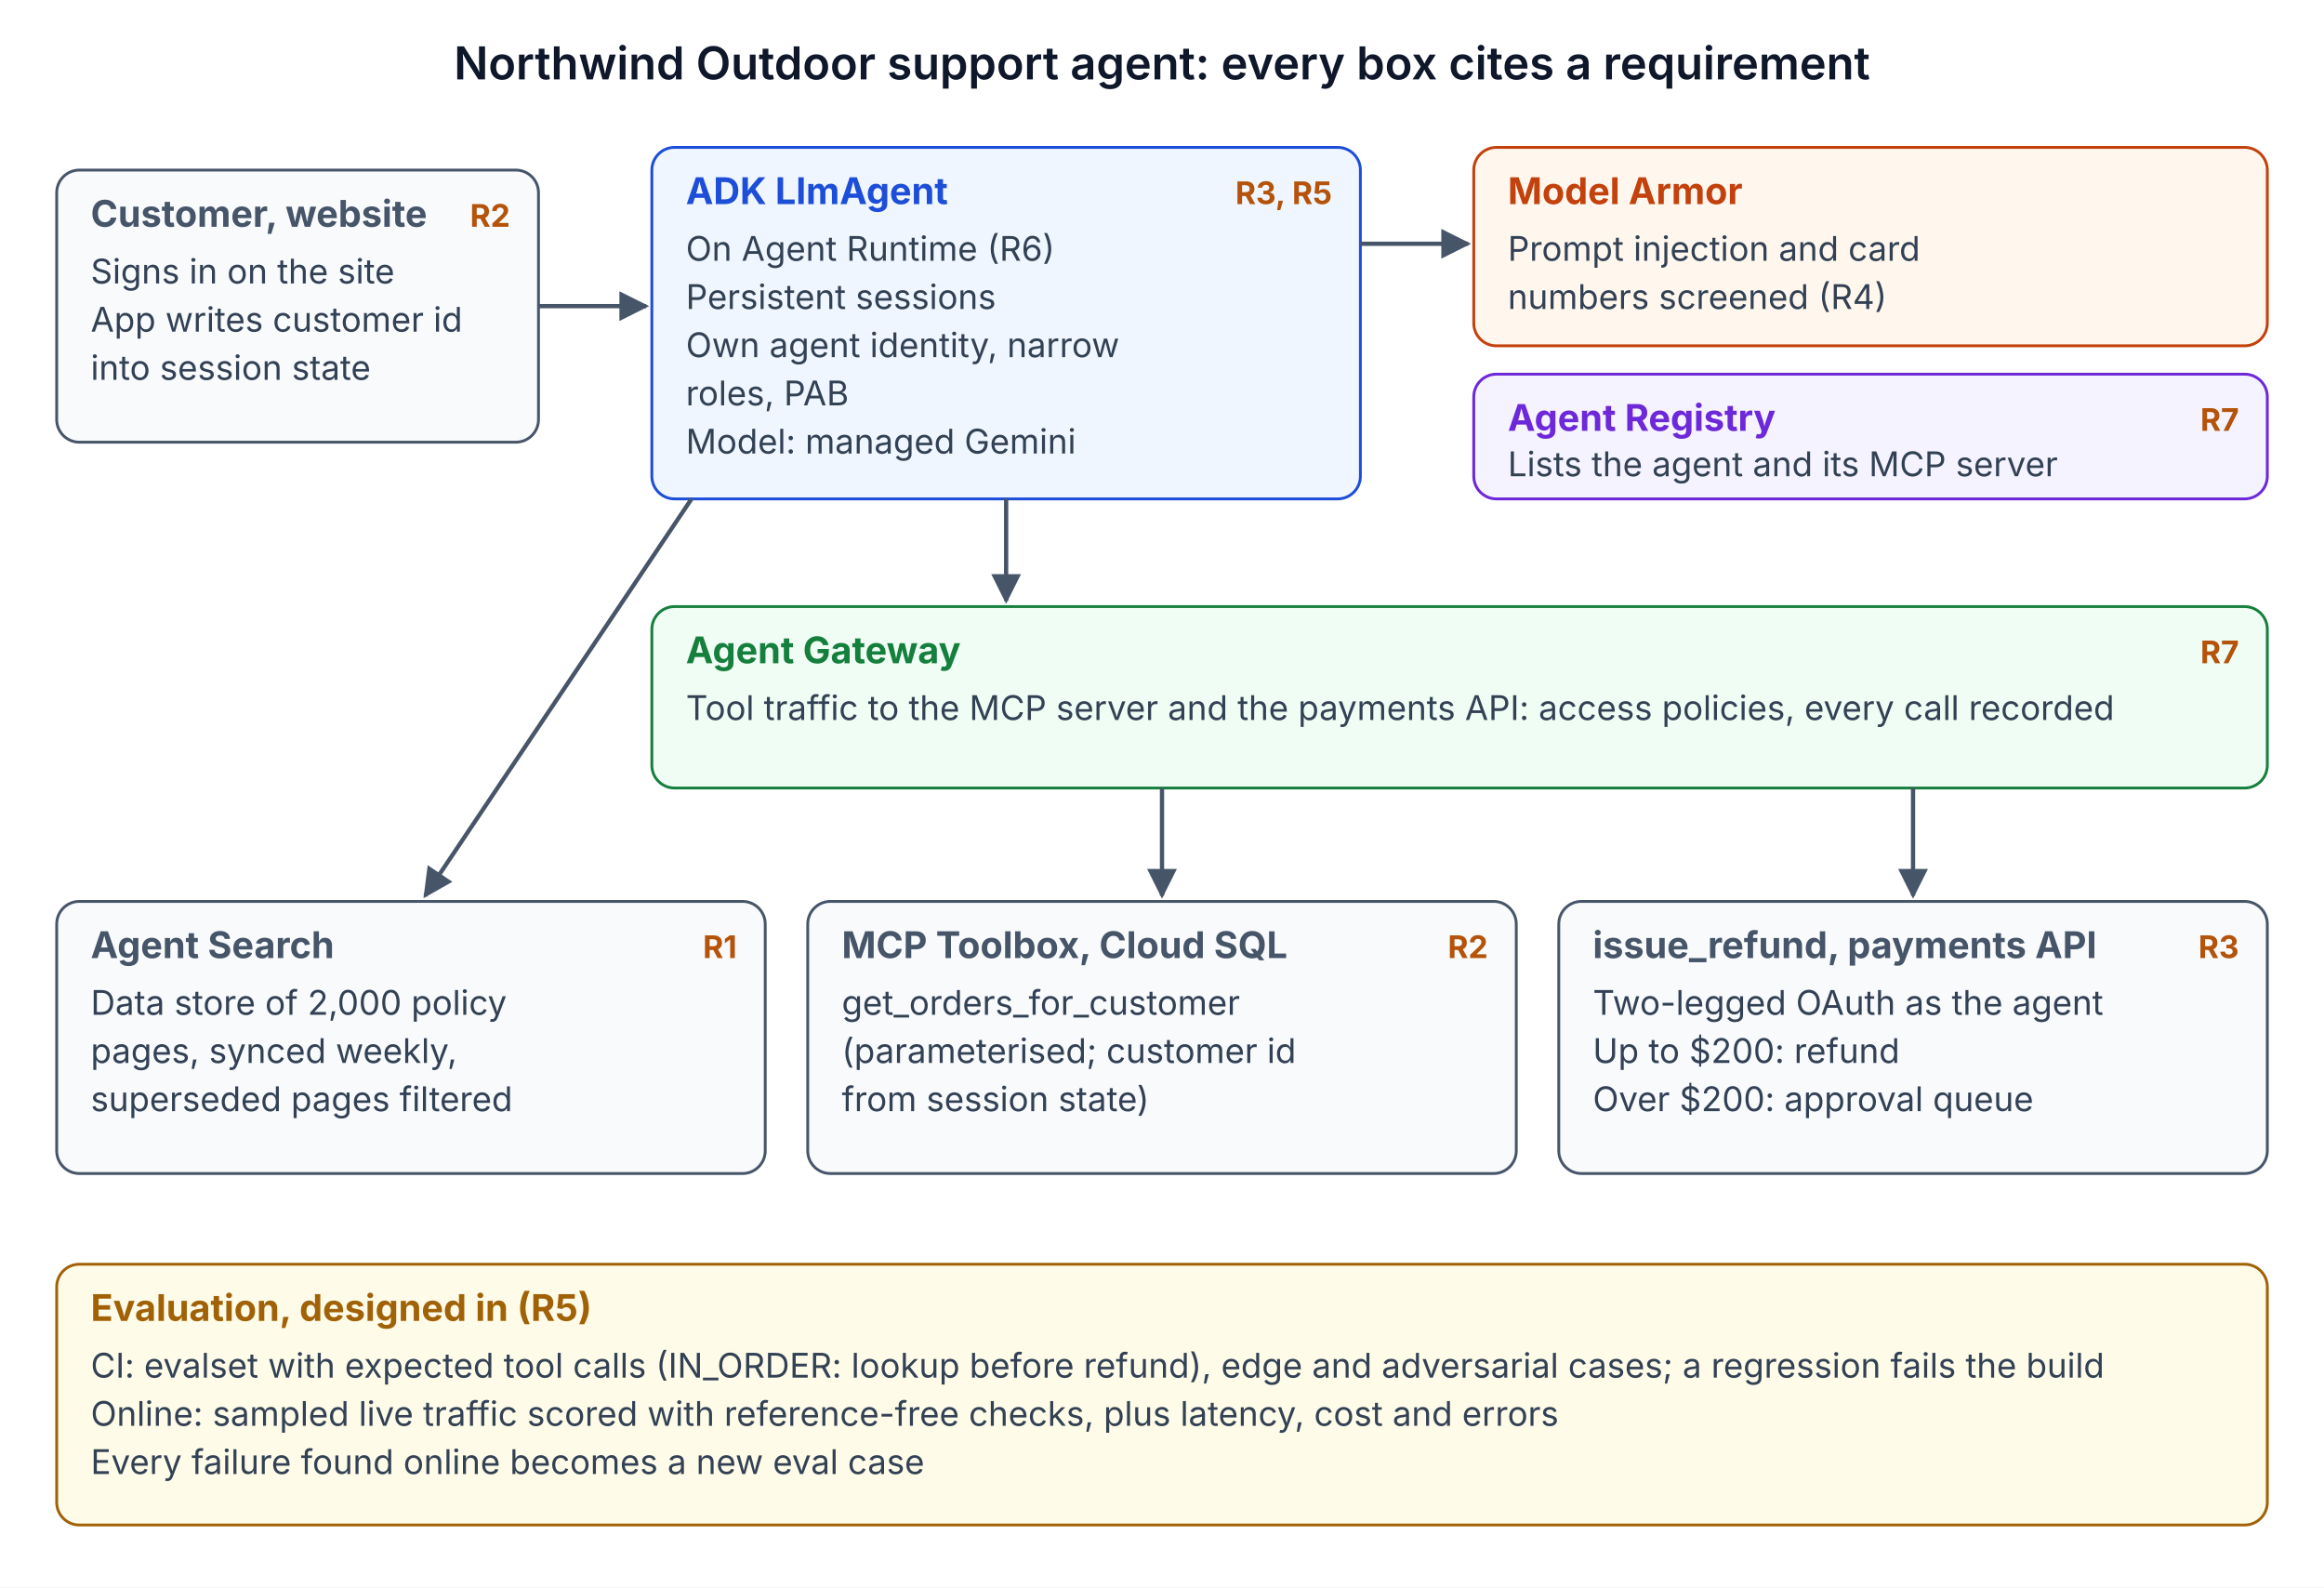
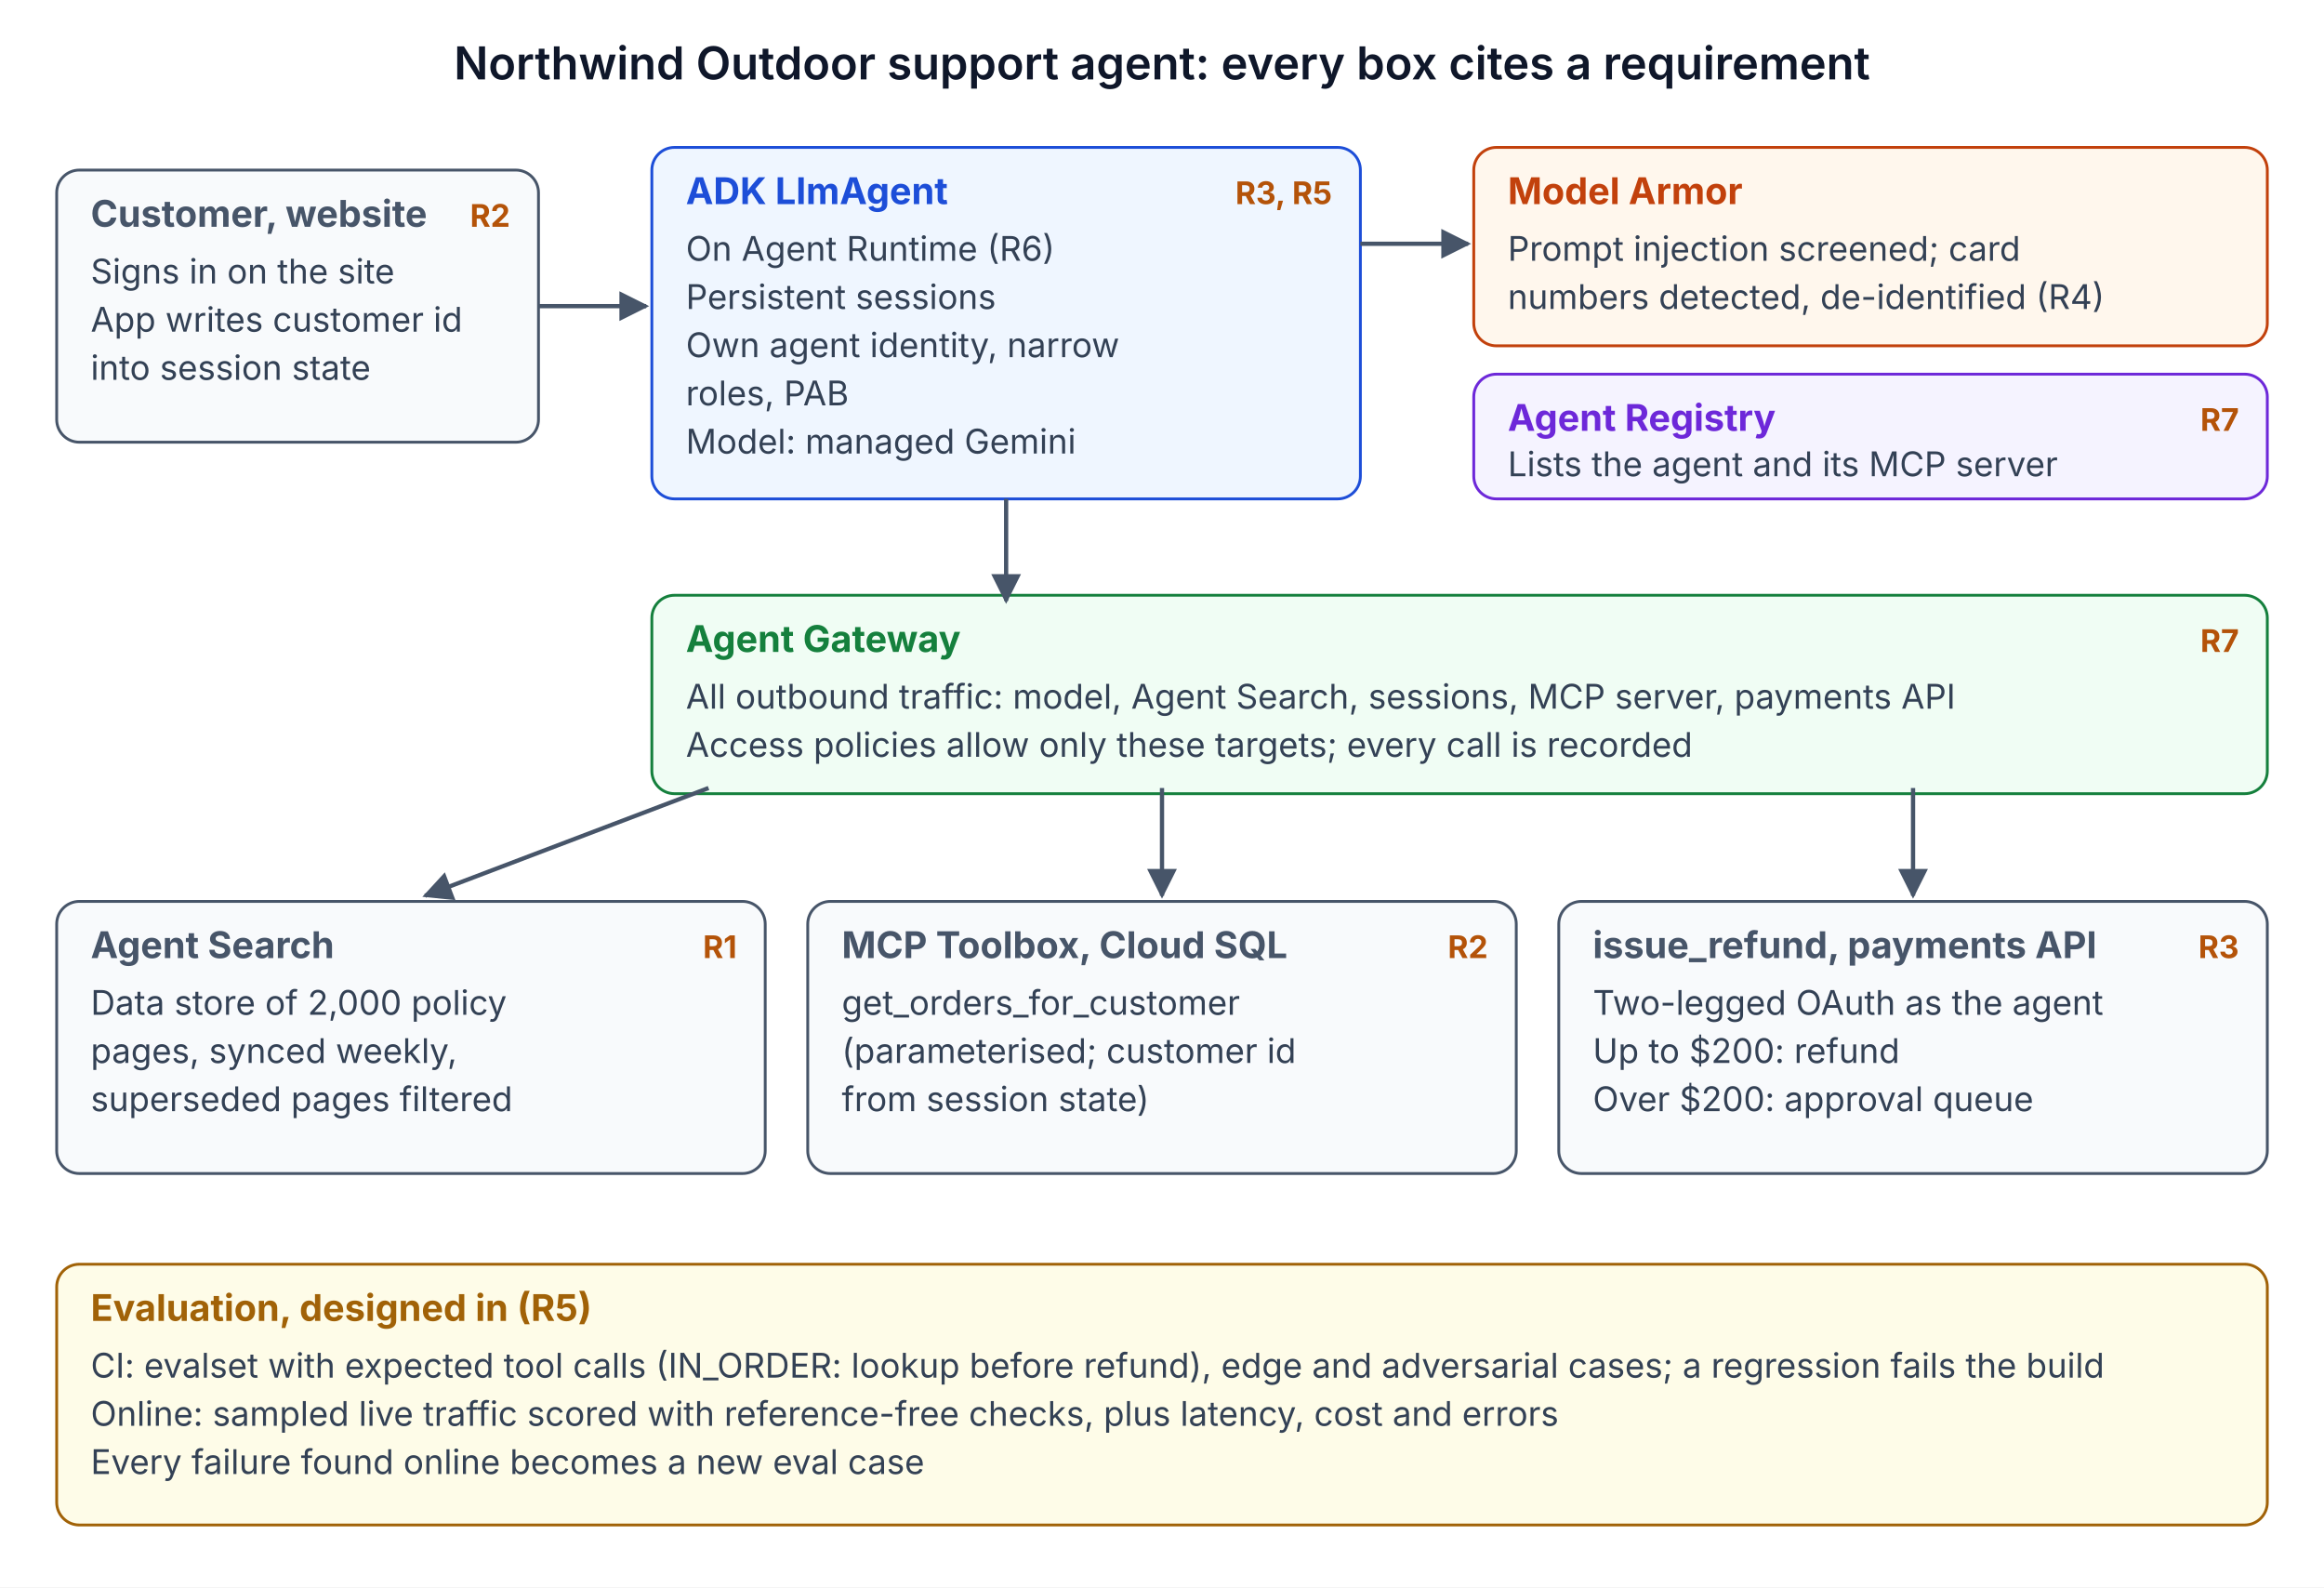
<svg xmlns="http://www.w3.org/2000/svg" viewBox="0 0 820 560" width="820" height="560" role="img" aria-label="Reference architecture for the Northwind Outdoor support agent, each element labelled with the requirement it serves.">
  <rect width="820" height="560" fill="#ffffff" />
  <defs>
    <marker id="ar" viewBox="0 0 10 10" refX="9" refY="5" markerWidth="7" markerHeight="7" orient="auto">
      <path d="M0,0 L10,5 L0,10 z" fill="#475569" />
    </marker>
  </defs>
  <g font-family="Inter, system-ui, sans-serif">
    <text x="410.0" y="28" font-size="16" font-weight="600" fill="#0f172a" text-anchor="middle">Northwind Outdoor support agent: every box cites a requirement</text>
    <rect x="20" y="60" width="170" height="96" rx="8" fill="#f8fafc" stroke="#475569" />
    <text x="32" y="80" font-size="13" font-weight="700" fill="#475569" text-anchor="start">Customer, website</text>
    <text x="32" y="100" font-size="12" font-weight="400" fill="#334155" text-anchor="start">Signs in on the site</text>
    <text x="32" y="117" font-size="12" font-weight="400" fill="#334155" text-anchor="start">App writes customer id</text>
    <text x="32" y="134" font-size="12" font-weight="400" fill="#334155" text-anchor="start">into session state</text>
    <text x="180" y="80" font-size="11" font-weight="700" fill="#b45309" text-anchor="end">R2</text>
    <rect x="230" y="52" width="250" height="124" rx="8" fill="#eff6ff" stroke="#1d4ed8" />
    <text x="242" y="72" font-size="13" font-weight="700" fill="#1d4ed8" text-anchor="start">ADK LlmAgent</text>
    <text x="242" y="92" font-size="12" font-weight="400" fill="#334155" text-anchor="start">On Agent Runtime (R6)</text>
    <text x="242" y="109" font-size="12" font-weight="400" fill="#334155" text-anchor="start">Persistent sessions</text>
    <text x="242" y="126" font-size="12" font-weight="400" fill="#334155" text-anchor="start">Own agent identity, narrow</text>
    <text x="242" y="143" font-size="12" font-weight="400" fill="#334155" text-anchor="start">roles, PAB</text>
    <text x="242" y="160" font-size="12" font-weight="400" fill="#334155" text-anchor="start">Model: managed Gemini</text>
    <text x="470" y="72" font-size="11" font-weight="700" fill="#b45309" text-anchor="end">R3, R5</text>
    <rect x="520" y="52" width="280" height="70" rx="8" fill="#fff7ed" stroke="#c2410c" />
    <text x="532" y="72" font-size="13" font-weight="700" fill="#c2410c" text-anchor="start">Model Armor</text>
-     <text x="532" y="92" font-size="12" font-weight="400" fill="#334155" text-anchor="start">Prompt injection and card</text>
-     <text x="532" y="109" font-size="12" font-weight="400" fill="#334155" text-anchor="start">numbers screened (R4)</text>
+     <text x="532" y="92" font-size="12" font-weight="400" fill="#334155" text-anchor="start">Prompt injection screened; card</text>
+     <text x="532" y="109" font-size="12" font-weight="400" fill="#334155" text-anchor="start">numbers detected, de-identified (R4)</text>
    <rect x="520" y="132" width="280" height="44" rx="8" fill="#f5f3ff" stroke="#6d28d9" />
    <text x="532" y="152" font-size="13" font-weight="700" fill="#6d28d9" text-anchor="start">Agent Registry</text>
    <text x="790" y="152" font-size="11" font-weight="700" fill="#b45309" text-anchor="end">R7</text>
    <text x="532" y="168" font-size="12" font-weight="400" fill="#334155" text-anchor="start">Lists the agent and its MCP server</text>
-     <rect x="230" y="214" width="570" height="64" rx="8" fill="#f0fdf4" stroke="#15803d" />
-     <text x="242" y="234" font-size="13" font-weight="700" fill="#15803d" text-anchor="start">Agent Gateway</text>
-     <text x="242" y="254" font-size="12" font-weight="400" fill="#334155" text-anchor="start">Tool traffic to the MCP server and the payments API: access policies, every call recorded</text>
-     <text x="790" y="234" font-size="11" font-weight="700" fill="#b45309" text-anchor="end">R7</text>
+     <rect x="230" y="210" width="570" height="70" rx="8" fill="#f0fdf4" stroke="#15803d" />
+     <text x="242" y="230" font-size="13" font-weight="700" fill="#15803d" text-anchor="start">Agent Gateway</text>
+     <text x="242" y="250" font-size="12" font-weight="400" fill="#334155" text-anchor="start">All outbound traffic: model, Agent Search, sessions, MCP server, payments API</text>
+     <text x="242" y="267" font-size="12" font-weight="400" fill="#334155" text-anchor="start">Access policies allow only these targets; every call is recorded</text>
+     <text x="790" y="230" font-size="11" font-weight="700" fill="#b45309" text-anchor="end">R7</text>
    <rect x="20" y="318" width="250" height="96" rx="8" fill="#f8fafc" stroke="#475569" />
    <text x="32" y="338" font-size="13" font-weight="700" fill="#475569" text-anchor="start">Agent Search</text>
    <text x="32" y="358" font-size="12" font-weight="400" fill="#334155" text-anchor="start">Data store of 2,000 policy</text>
    <text x="32" y="375" font-size="12" font-weight="400" fill="#334155" text-anchor="start">pages, synced weekly,</text>
    <text x="32" y="392" font-size="12" font-weight="400" fill="#334155" text-anchor="start">superseded pages filtered</text>
    <text x="260" y="338" font-size="11" font-weight="700" fill="#b45309" text-anchor="end">R1</text>
    <rect x="285" y="318" width="250" height="96" rx="8" fill="#f8fafc" stroke="#475569" />
    <text x="297" y="338" font-size="13" font-weight="700" fill="#475569" text-anchor="start">MCP Toolbox, Cloud SQL</text>
    <text x="297" y="358" font-size="12" font-weight="400" fill="#334155" text-anchor="start">get_orders_for_customer</text>
    <text x="297" y="375" font-size="12" font-weight="400" fill="#334155" text-anchor="start">(parameterised; customer id</text>
    <text x="297" y="392" font-size="12" font-weight="400" fill="#334155" text-anchor="start">from session state)</text>
    <text x="525" y="338" font-size="11" font-weight="700" fill="#b45309" text-anchor="end">R2</text>
    <rect x="550" y="318" width="250" height="96" rx="8" fill="#f8fafc" stroke="#475569" />
    <text x="562" y="338" font-size="13" font-weight="700" fill="#475569" text-anchor="start">issue_refund, payments API</text>
    <text x="562" y="358" font-size="12" font-weight="400" fill="#334155" text-anchor="start">Two-legged OAuth as the agent</text>
    <text x="562" y="375" font-size="12" font-weight="400" fill="#334155" text-anchor="start">Up to $200: refund</text>
    <text x="562" y="392" font-size="12" font-weight="400" fill="#334155" text-anchor="start">Over $200: approval queue</text>
    <text x="790" y="338" font-size="11" font-weight="700" fill="#b45309" text-anchor="end">R3</text>
    <line x1="190" y1="108" x2="228" y2="108" stroke="#475569" stroke-width="1.5" marker-end="url(#ar)" />
    <line x1="480" y1="86" x2="518" y2="86" stroke="#475569" stroke-width="1.5" marker-end="url(#ar)" />
    <line x1="355" y1="176" x2="355" y2="212" stroke="#475569" stroke-width="1.5" marker-end="url(#ar)" />
-     <line x1="244" y1="176" x2="150" y2="316" stroke="#475569" stroke-width="1.5" marker-end="url(#ar)" />
+     <line x1="250" y1="278" x2="150" y2="316" stroke="#475569" stroke-width="1.5" marker-end="url(#ar)" />
    <line x1="410" y1="278" x2="410" y2="316" stroke="#475569" stroke-width="1.5" marker-end="url(#ar)" />
    <line x1="675" y1="278" x2="675" y2="316" stroke="#475569" stroke-width="1.5" marker-end="url(#ar)" />
    <rect x="20" y="446" width="780" height="92" rx="8" fill="#fefce8" stroke="#a16207" />
    <text x="32" y="466" font-size="13" font-weight="700" fill="#a16207" text-anchor="start">Evaluation, designed in (R5)</text>
    <text x="32" y="486" font-size="12" font-weight="400" fill="#334155" text-anchor="start">CI: evalset with expected tool calls (IN_ORDER: lookup before refund), edge and adversarial cases; a regression fails the build</text>
    <text x="32" y="503" font-size="12" font-weight="400" fill="#334155" text-anchor="start">Online: sampled live traffic scored with reference-free checks, plus latency, cost and errors</text>
    <text x="32" y="520" font-size="12" font-weight="400" fill="#334155" text-anchor="start">Every failure found online becomes a new eval case</text>
  </g>
</svg>
